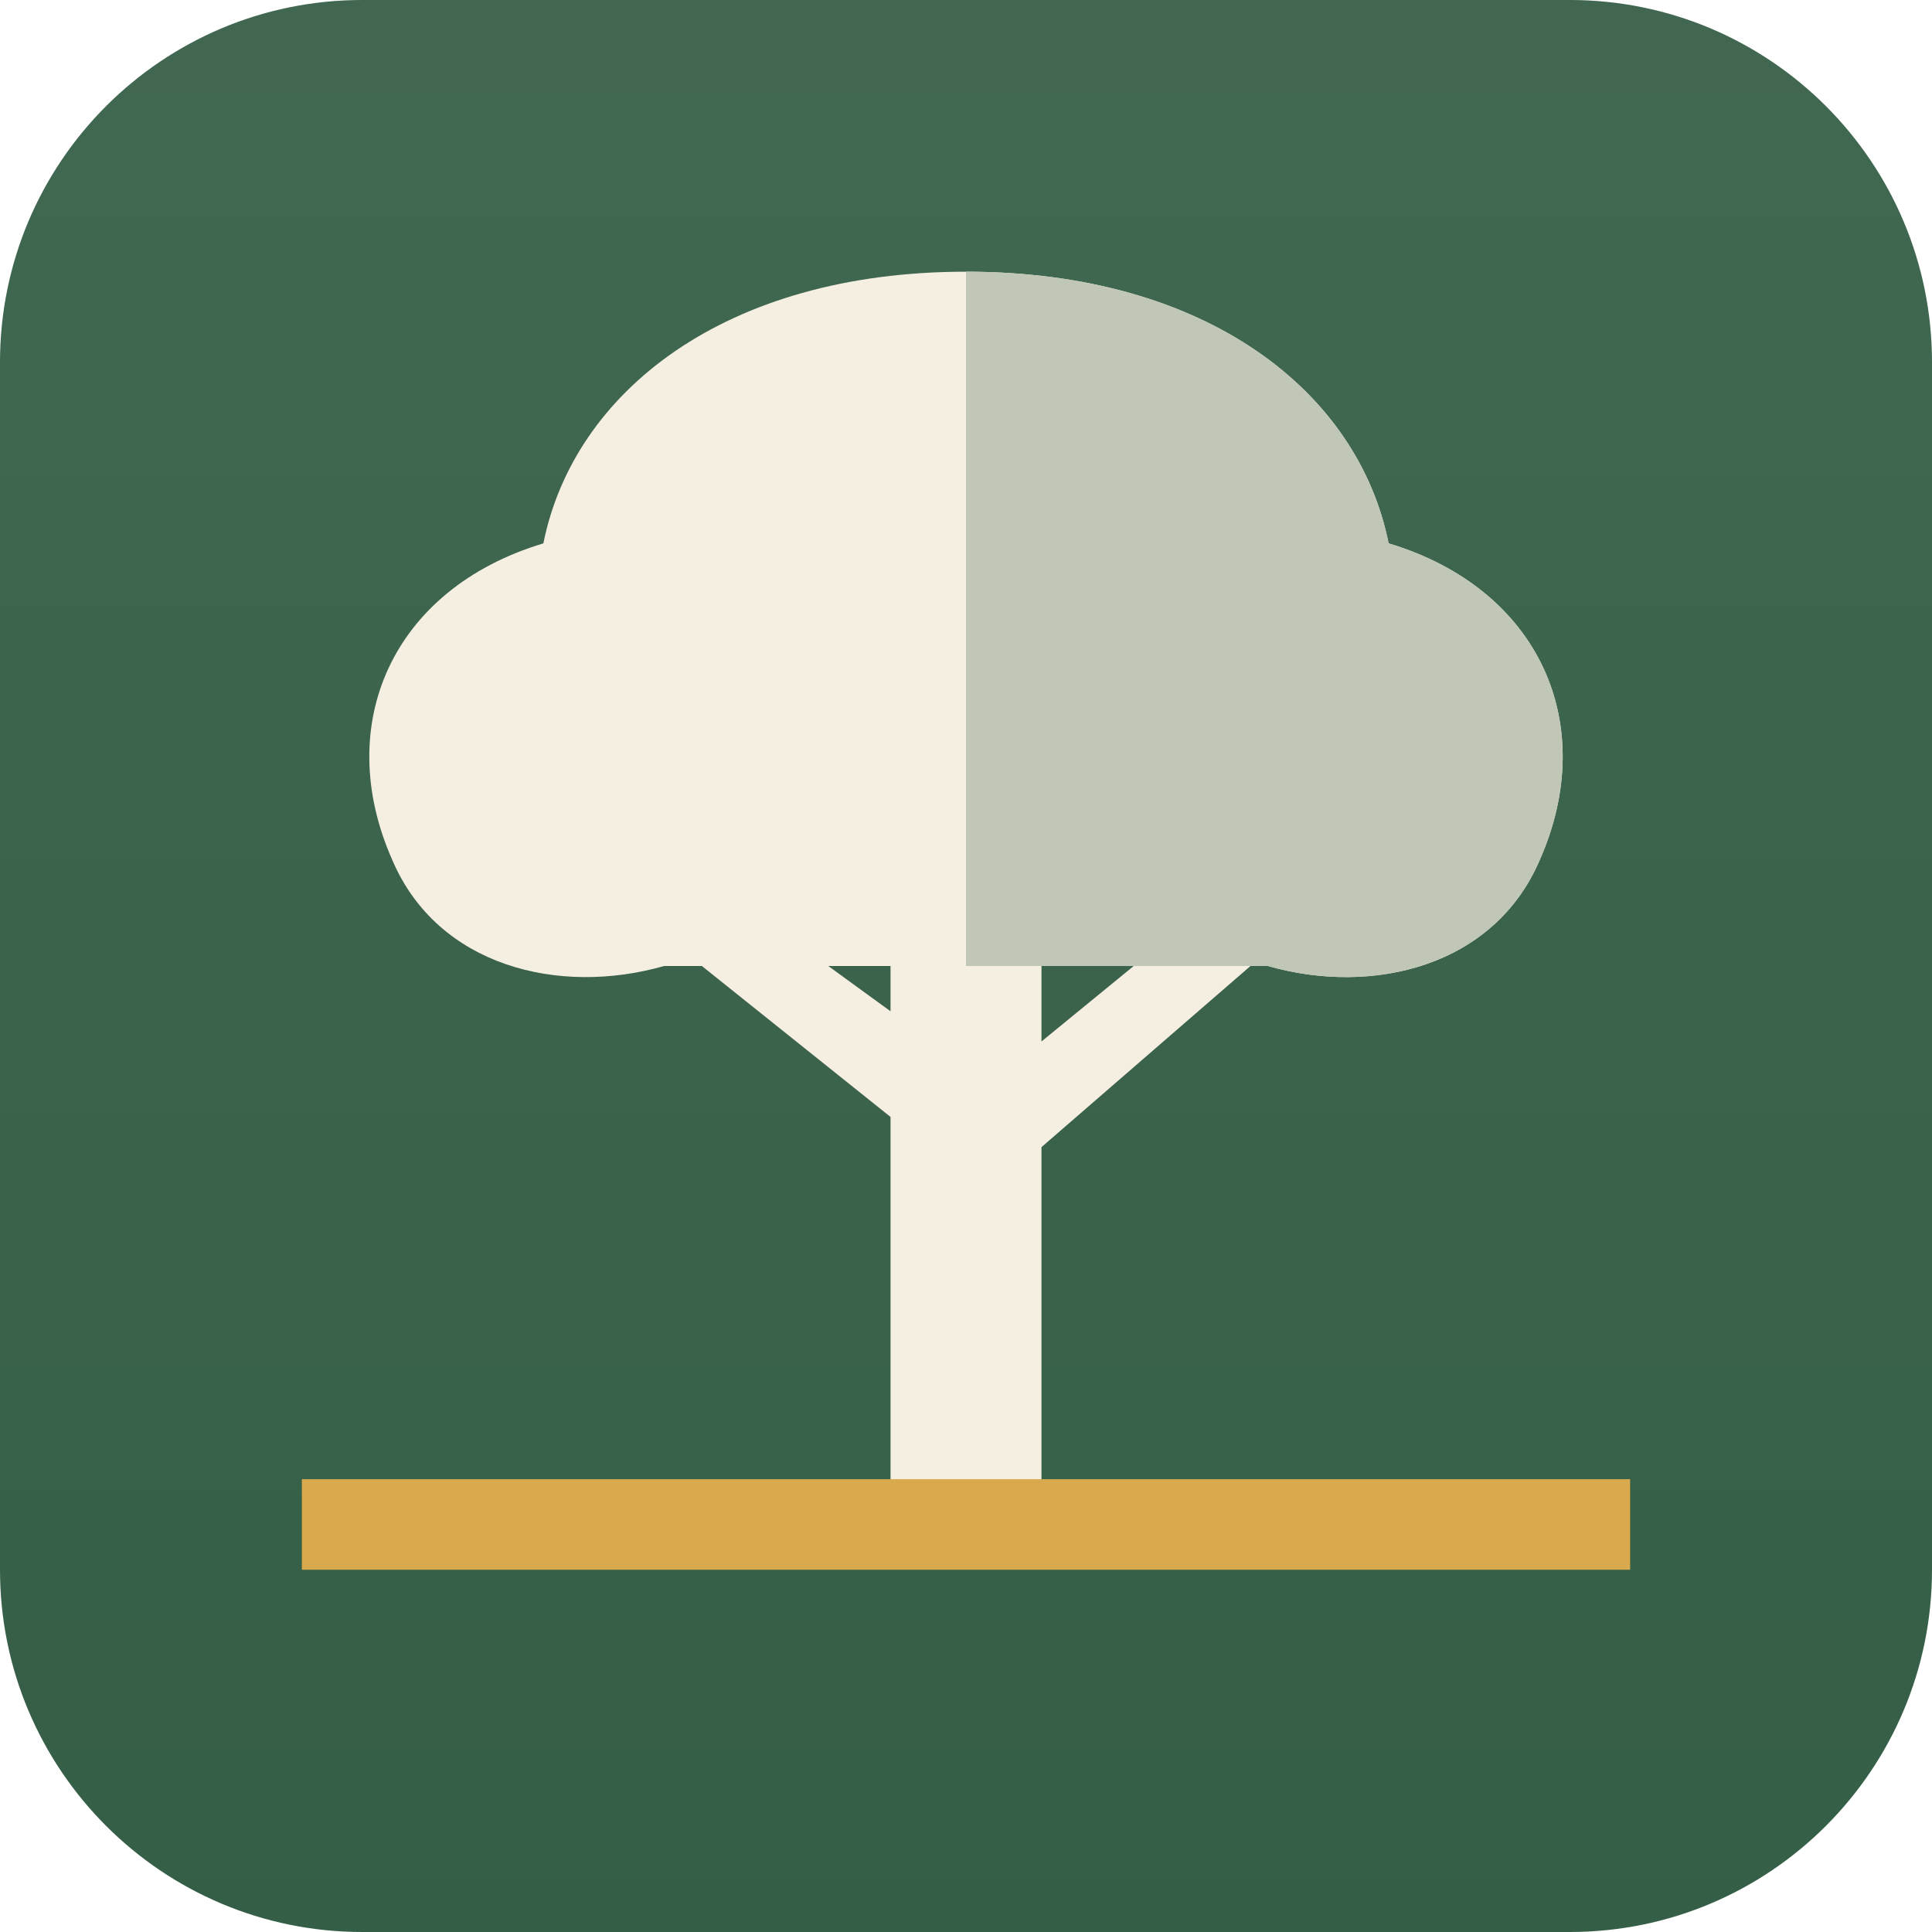
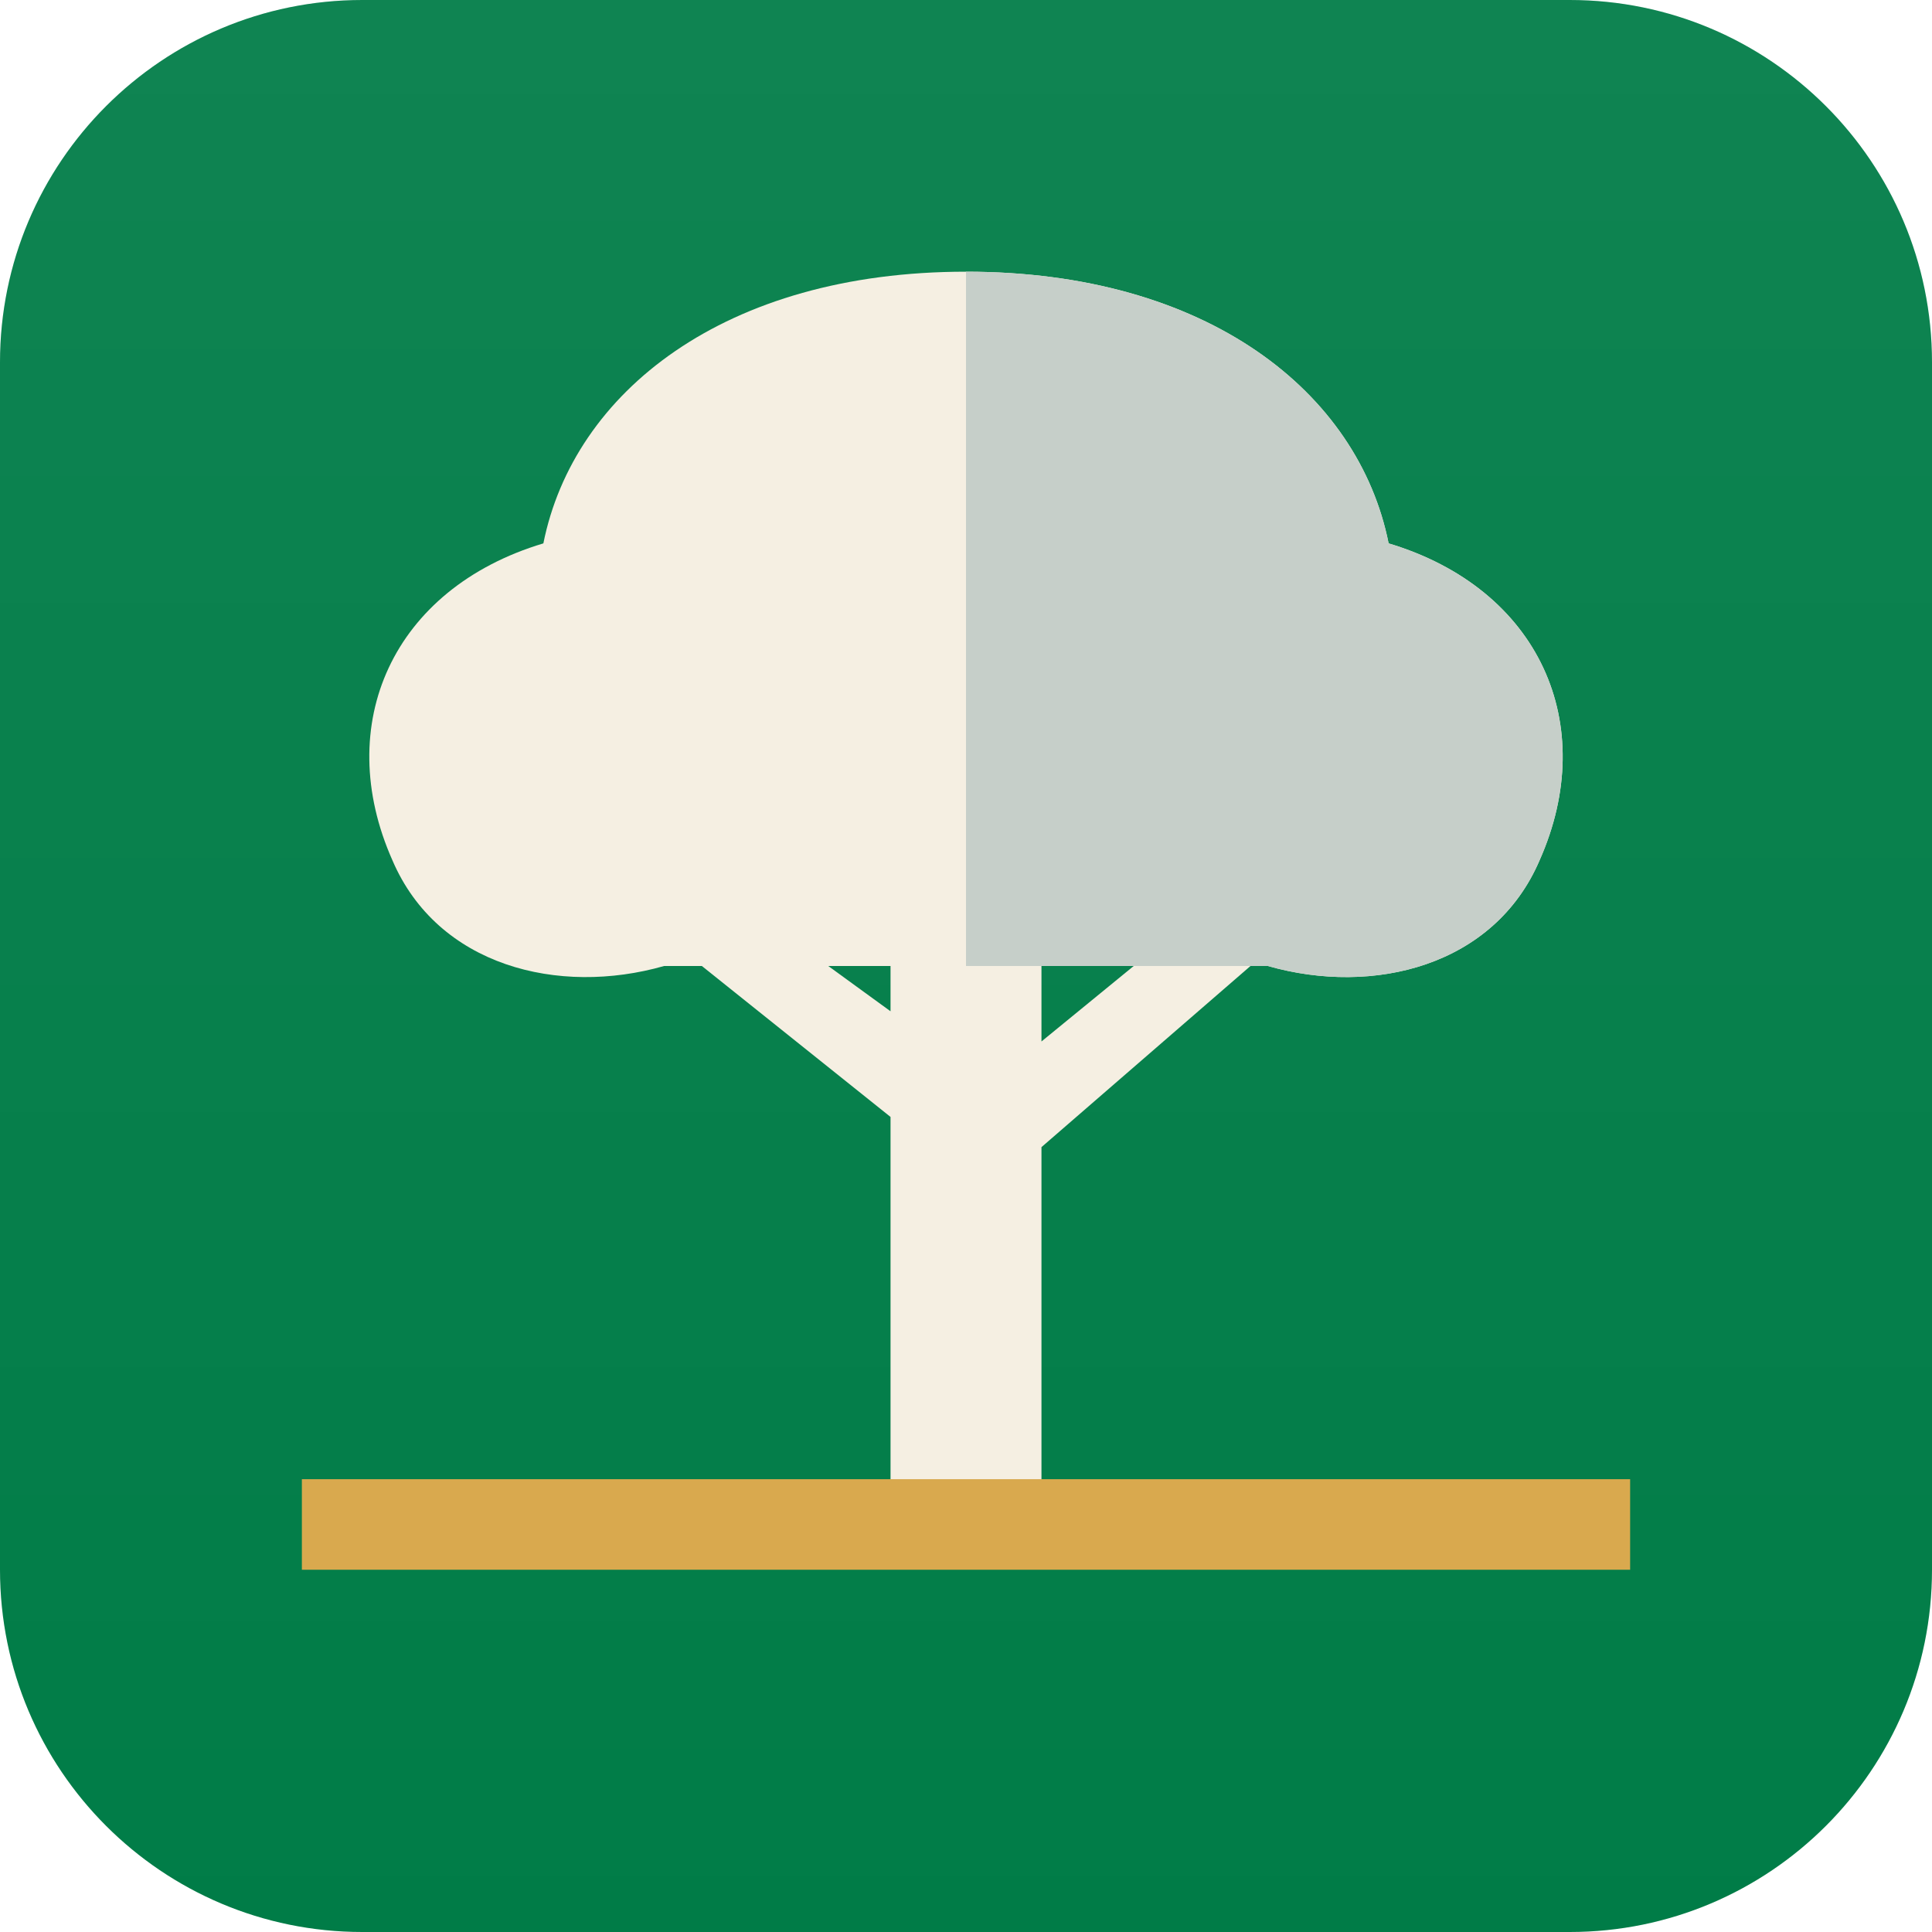
<svg xmlns="http://www.w3.org/2000/svg" viewBox="0 0 64 64">
  <defs>
    <linearGradient id="t" x1="0" y1="0" x2="0" y2="1">
      <stop offset="0" stop-color="#fff" stop-opacity=".06" />
      <stop offset="1" stop-color="#fff" stop-opacity="0" />
    </linearGradient>
  </defs>
-   <rect width="64" height="64" rx="12" fill="#355E46" />
+   <rect width="64" height="64" rx="12" fill="#007C47" />
  <rect width="64" height="64" rx="12" fill="url(#t)" />
  <g transform="translate(32 32) scale(1) translate(-32 -32)">
    <path d="M29.5 50 V37 L22 31 L24 29.5 L29.5 33.5 V30 H34.5 V34.5 L40 30 L42 31.5 L34.5 38 V50 Z" fill="#F5EFE2" />
    <path d="M32 9 C40 9 45 13 46 18 C51 19.5 53 24 51 28.5 C49.5 32 45.5 33 42 32 H22 C18.5 33 14.5 32 13 28.5 C11 24 13 19.5 18 18 C19 13 24 9 32 9 Z" fill="#F5EFE2" />
    <clipPath id="f">
      <path d="M32 9 C40 9 45 13 46 18 C51 19.5 53 24 51 28.5 C49.5 32 45.5 33 42 32 H22 C18.5 33 14.5 32 13 28.5 C11 24 13 19.5 18 18 C19 13 24 9 32 9 Z" />
    </clipPath>
-     <path d="M32 0 V40 H64 V0 Z" fill="#c0c7b7" clip-path="url(#f)" />
+     <path d="M32 0 V40 H64 V0 Z" fill="#c6cfc9" clip-path="url(#f)" />
    <rect x="10" y="49" width="44" height="3" fill="#D9A94E" />
  </g>
</svg>
